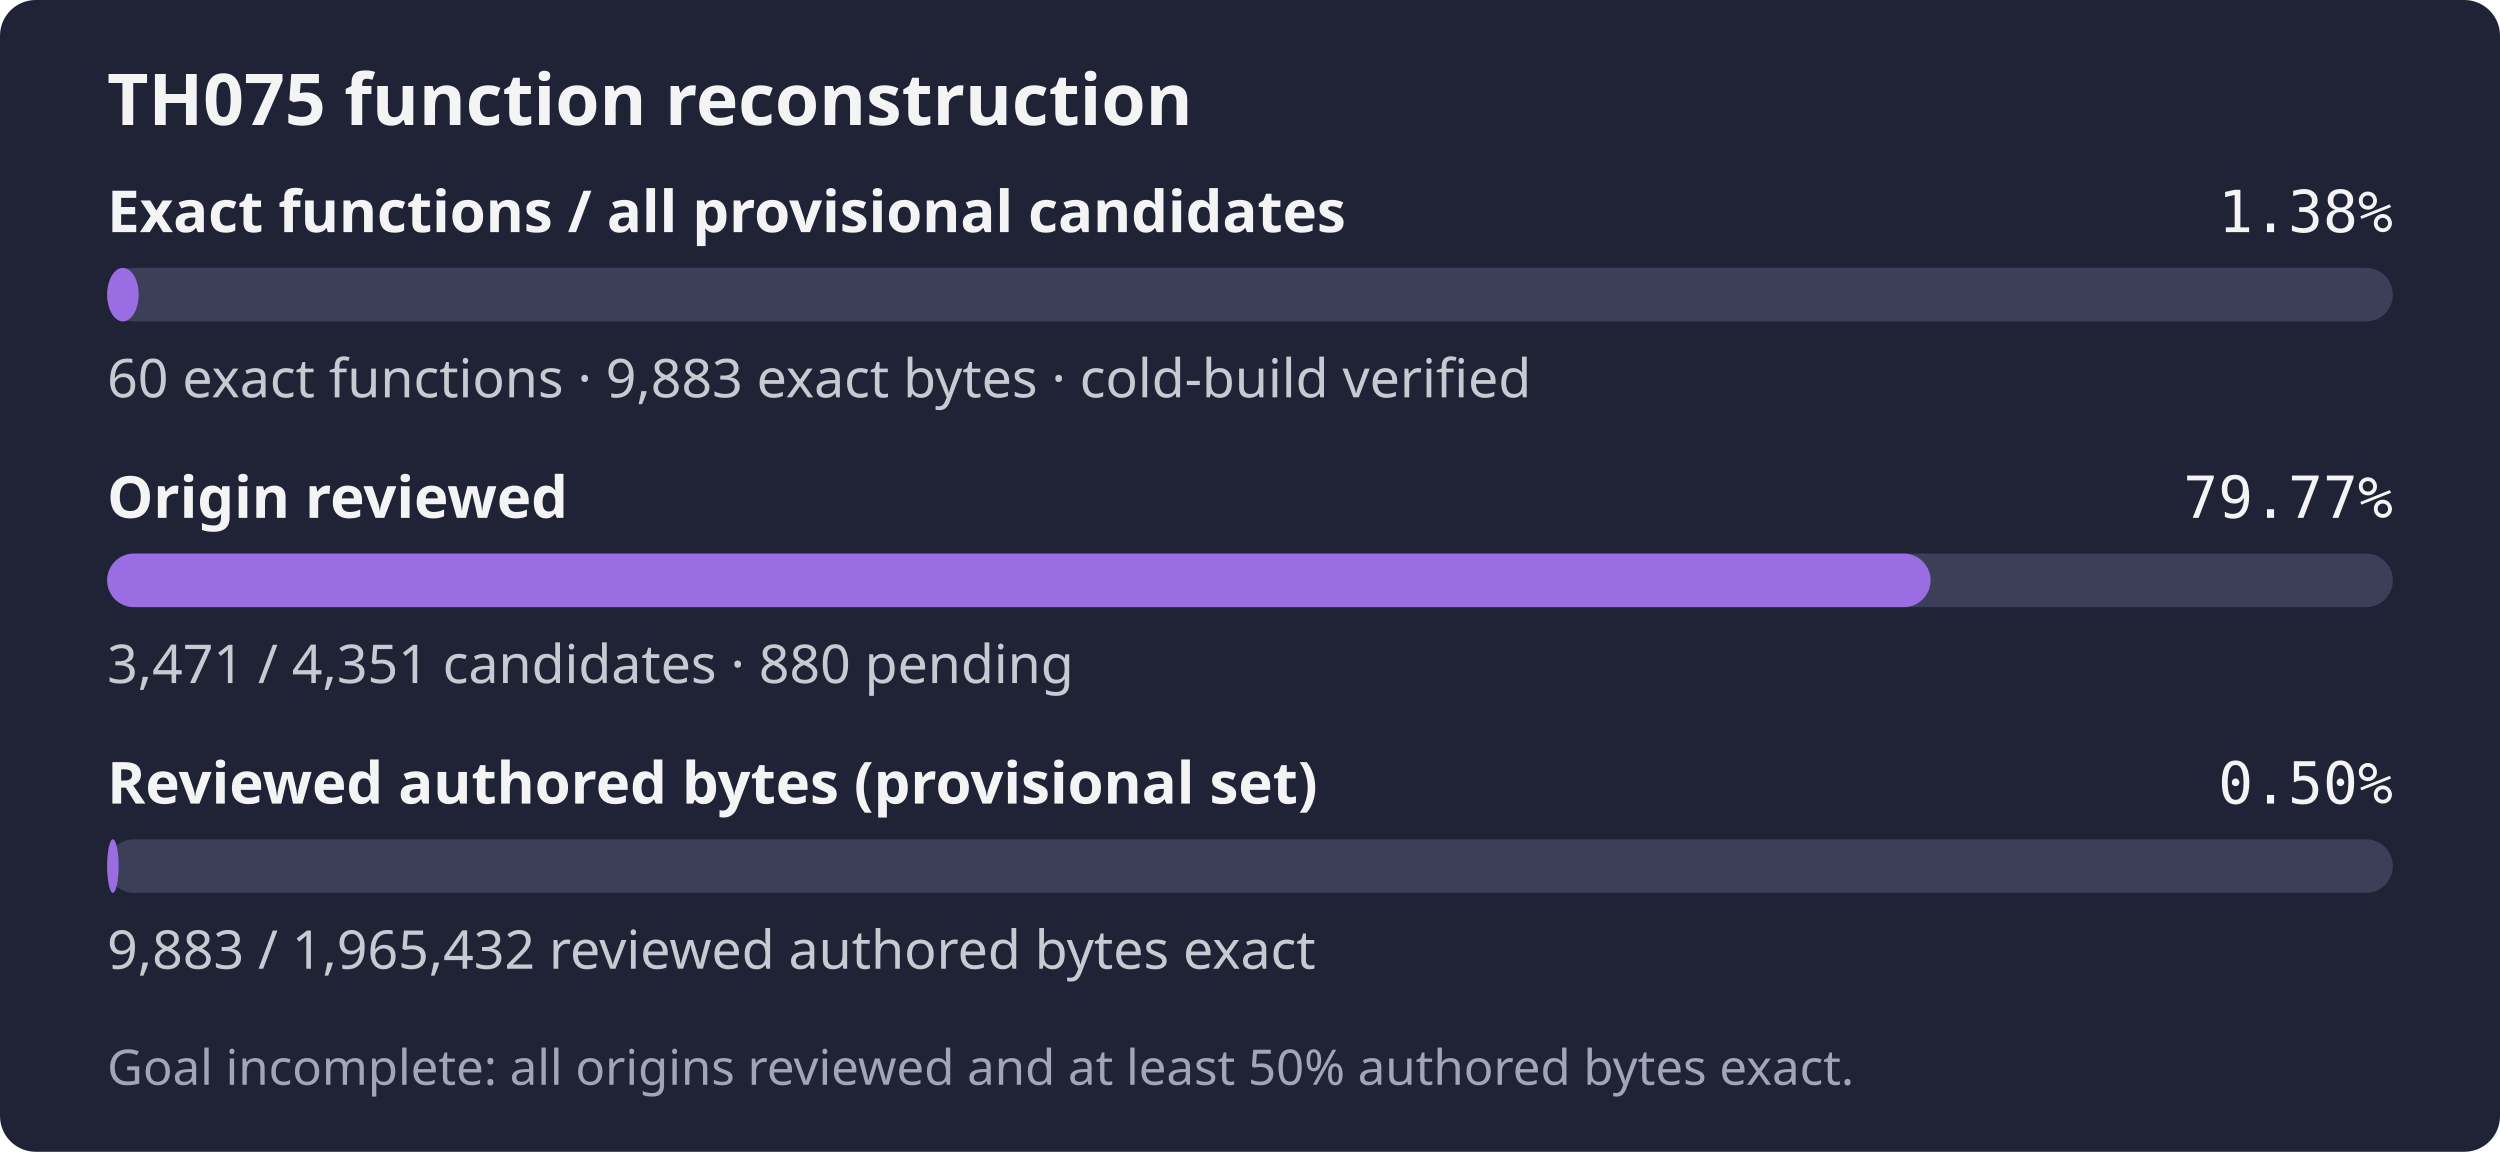
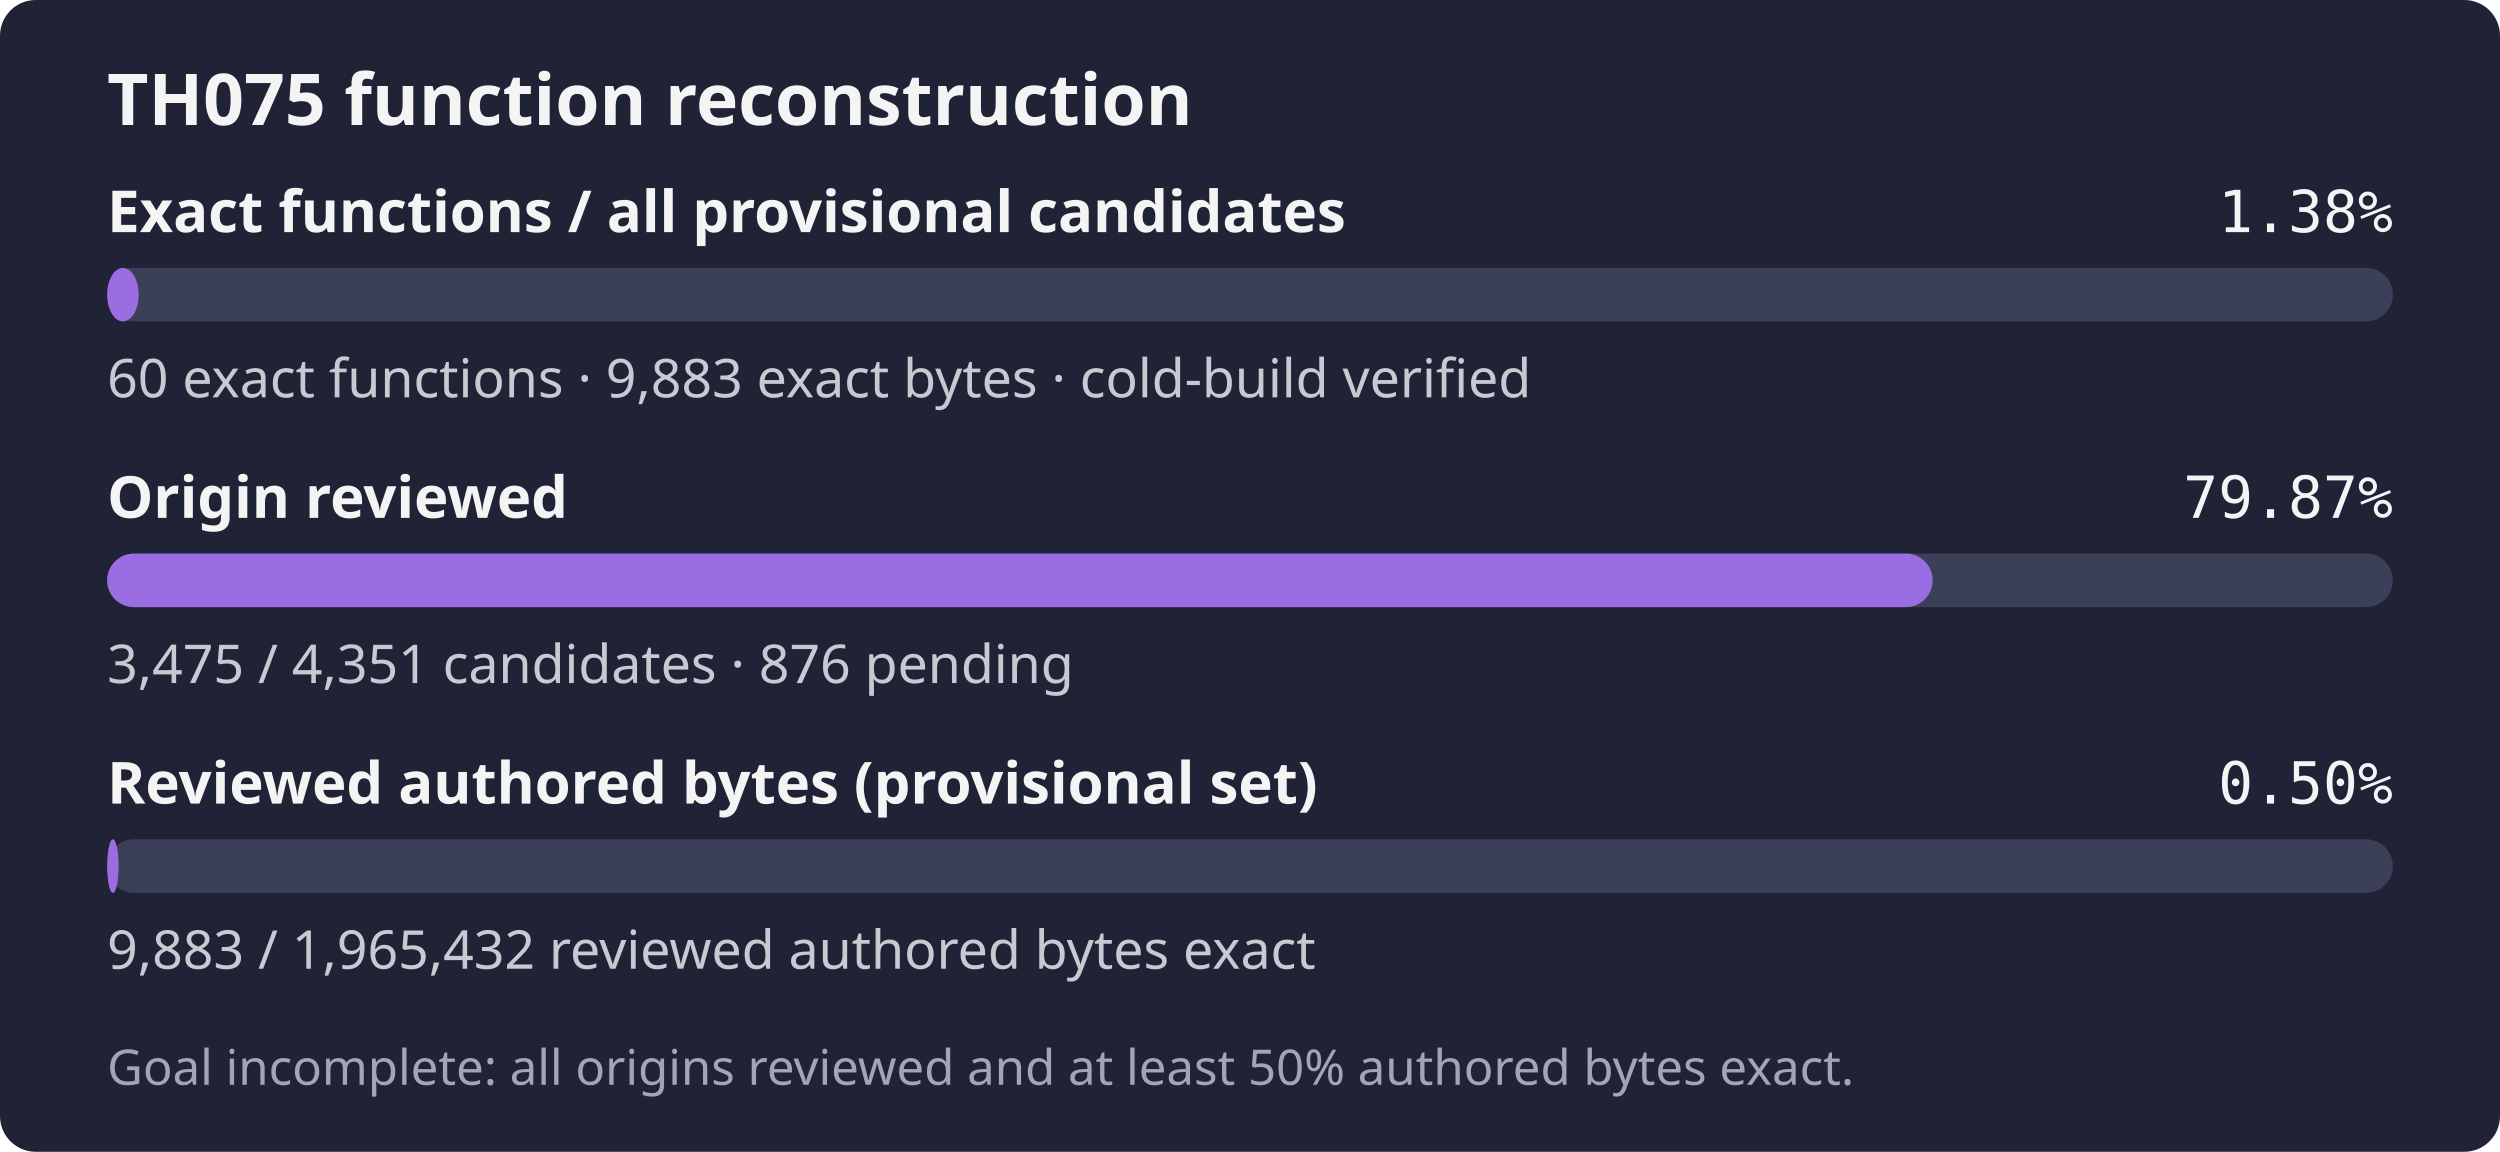
- <svg xmlns="http://www.w3.org/2000/svg" width="560" height="258" role="img" aria-label="TH075: 60 exact functions, 9,883 exact bytes; 3,471 of 4,351 candidates reviewed; Goal incomplete: all origins reviewed and at least 50% authored bytes exact.">
+ <svg xmlns="http://www.w3.org/2000/svg" width="560" height="258" role="img" aria-label="TH075: 60 exact functions, 9,883 exact bytes; 3,475 of 4,351 candidates reviewed; Goal incomplete: all origins reviewed and at least 50% authored bytes exact.">
  <rect width="560" height="258" rx="8" fill="#1f2335" />
  <text x="24" y="28" fill="#f4f4f5" font-family="sans-serif" font-size="16" font-weight="600">TH075 function reconstruction</text>
  <text x="24" y="52" fill="#f4f4f5" font-family="sans-serif" font-size="13" font-weight="600">Exact functions / all provisional candidates</text>
  <text x="536" y="52" fill="#f4f4f5" text-anchor="end" font-family="monospace" font-size="13">1.38%</text>
  <rect x="24" y="60" width="512" height="12" rx="6" fill="#3b4058" />
  <rect x="24" y="60" width="7.06" height="12" rx="6" fill="#9b6de3" />
  <text x="24" y="89" fill="#c8cad2" font-family="sans-serif" font-size="12">60 exact functions · 9,883 exact bytes · cold-build verified</text>
  <text x="24" y="116" fill="#f4f4f5" font-family="sans-serif" font-size="13" font-weight="600">Origin reviewed</text>
-   <text x="536" y="116" fill="#f4f4f5" text-anchor="end" font-family="monospace" font-size="13">79.77%</text>
+   <text x="536" y="116" fill="#f4f4f5" text-anchor="end" font-family="monospace" font-size="13">79.87%</text>
  <rect x="24" y="124" width="512" height="12" rx="6" fill="#3b4058" />
-   <rect x="24" y="124" width="408.45" height="12" rx="6" fill="#9b6de3" />
-   <text x="24" y="153" fill="#c8cad2" font-family="sans-serif" font-size="12">3,471 / 4,351 candidates · 880 pending</text>
+   <rect x="24" y="124" width="408.92" height="12" rx="6" fill="#9b6de3" />
+   <text x="24" y="153" fill="#c8cad2" font-family="sans-serif" font-size="12">3,475 / 4,351 candidates · 876 pending</text>
  <text x="24" y="180" fill="#f4f4f5" font-family="sans-serif" font-size="13" font-weight="600">Reviewed authored bytes (provisional set)</text>
  <text x="536" y="180" fill="#f4f4f5" text-anchor="end" font-family="monospace" font-size="13">0.50%</text>
  <rect x="24" y="188" width="512" height="12" rx="6" fill="#3b4058" />
  <rect x="24" y="188" width="2.57" height="12" rx="6" fill="#9b6de3" />
  <text x="24" y="217" fill="#c8cad2" font-family="sans-serif" font-size="12">9,883 / 1,965,432 reviewed authored bytes exact</text>
  <text x="24" y="243" fill="#a0a5ba" font-family="sans-serif" font-size="11">Goal incomplete: all origins reviewed and at least 50% authored bytes exact.</text>
</svg>
